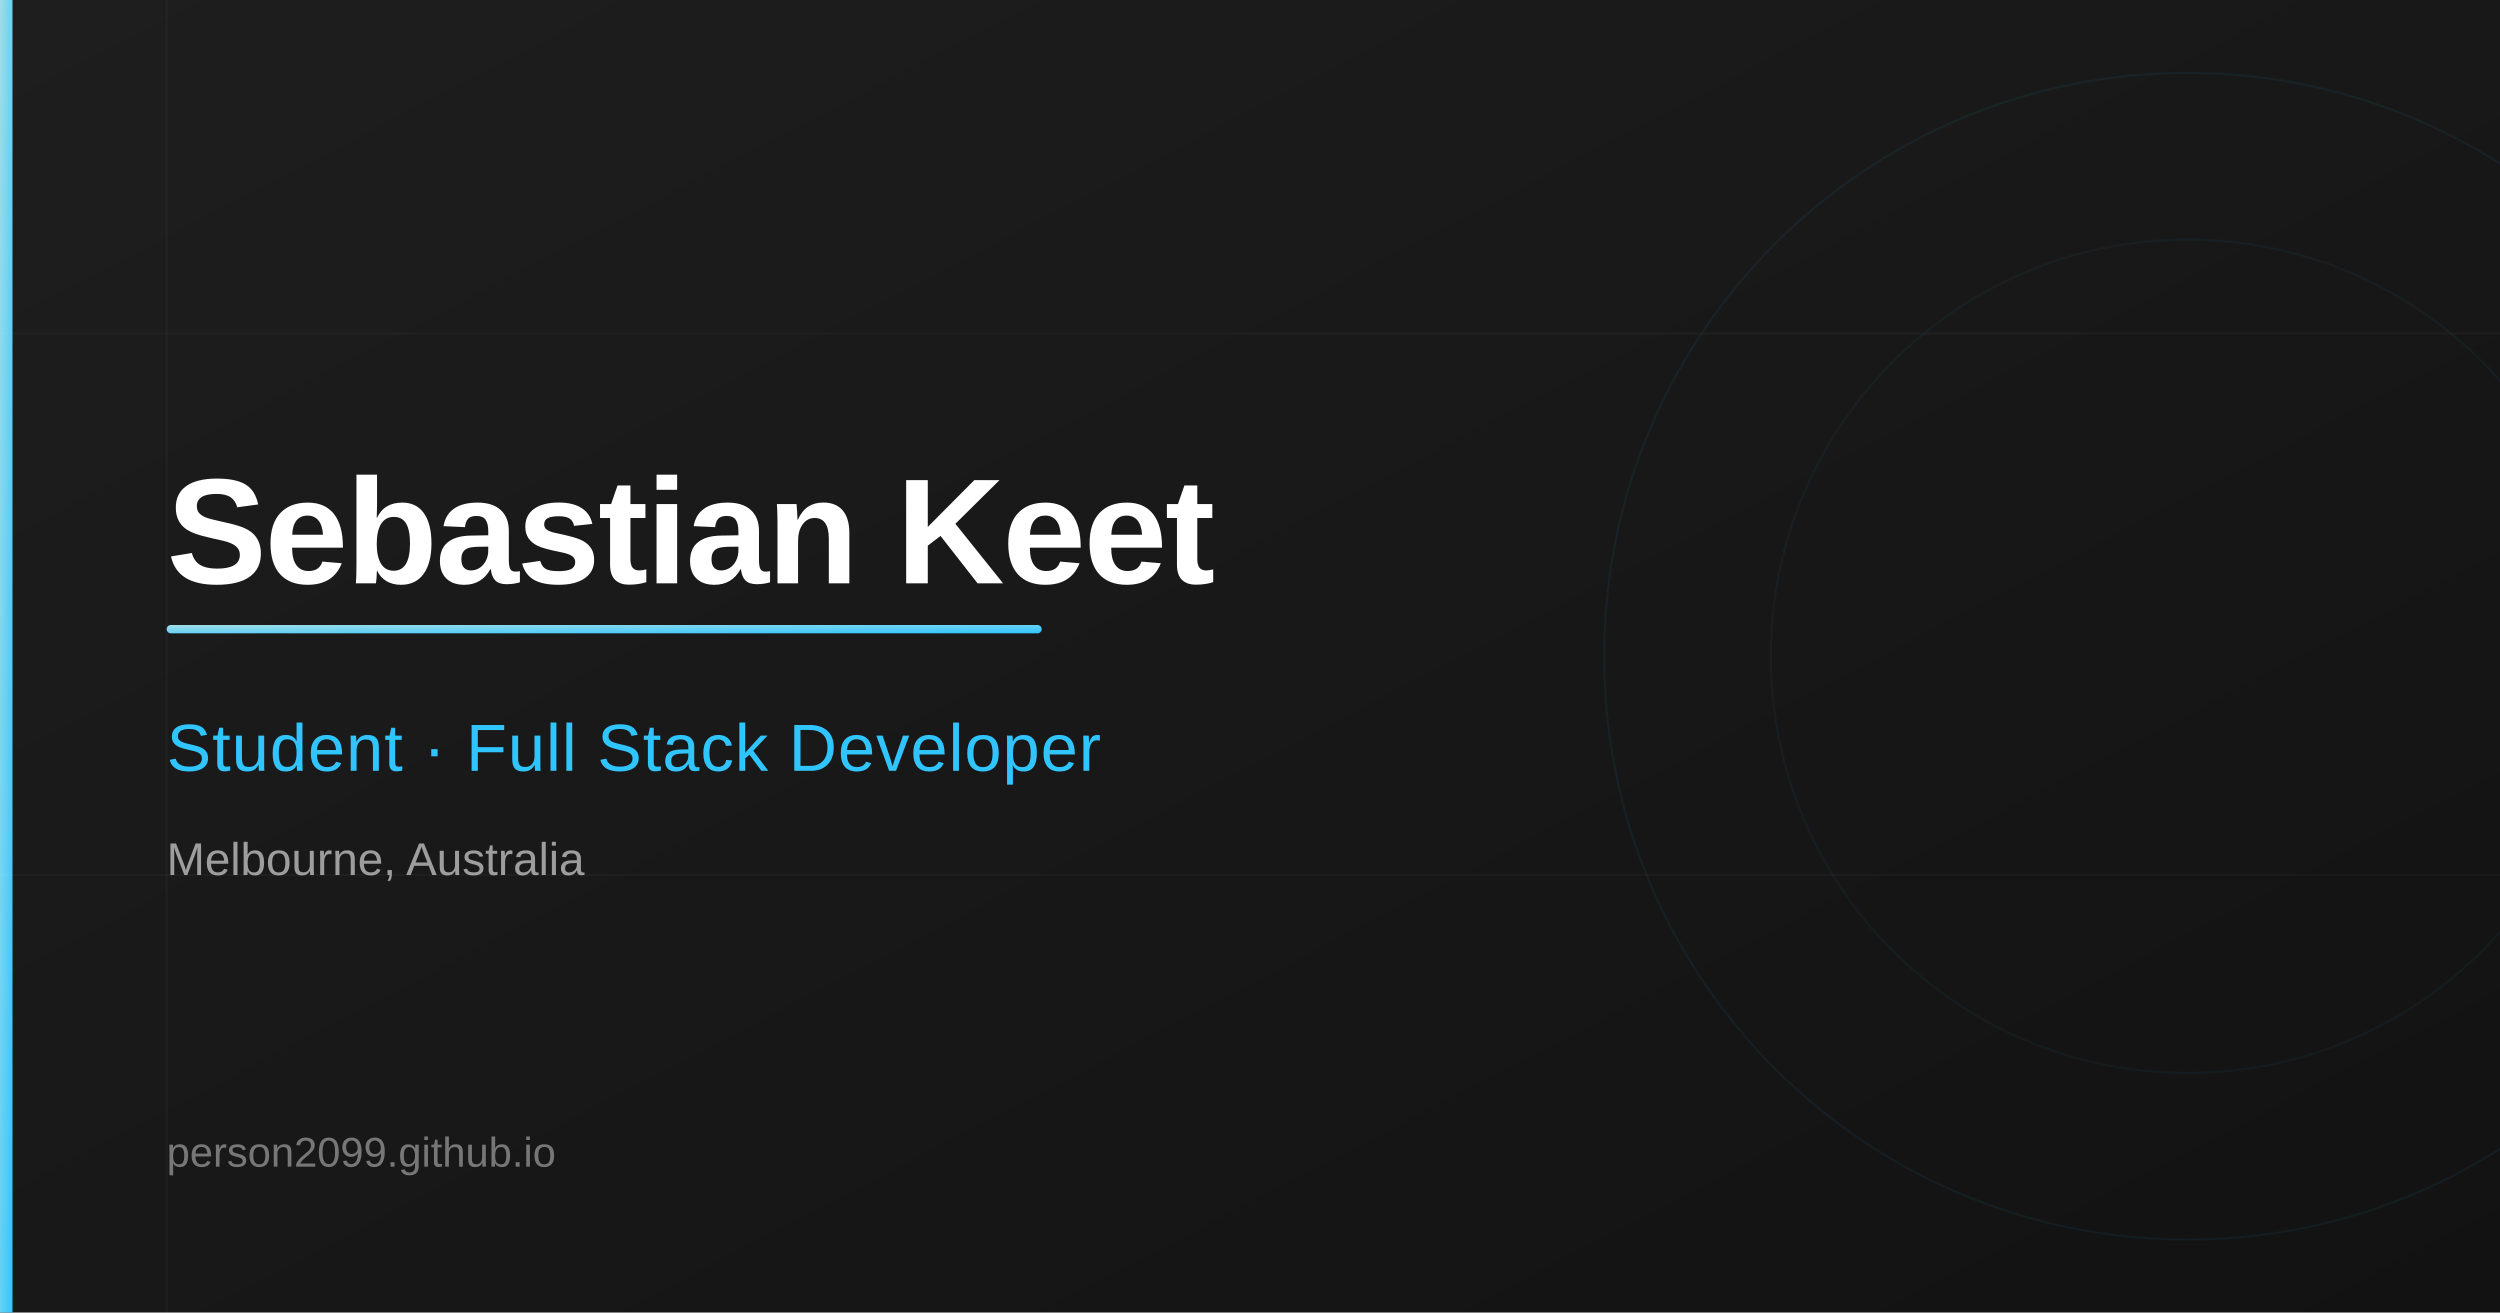
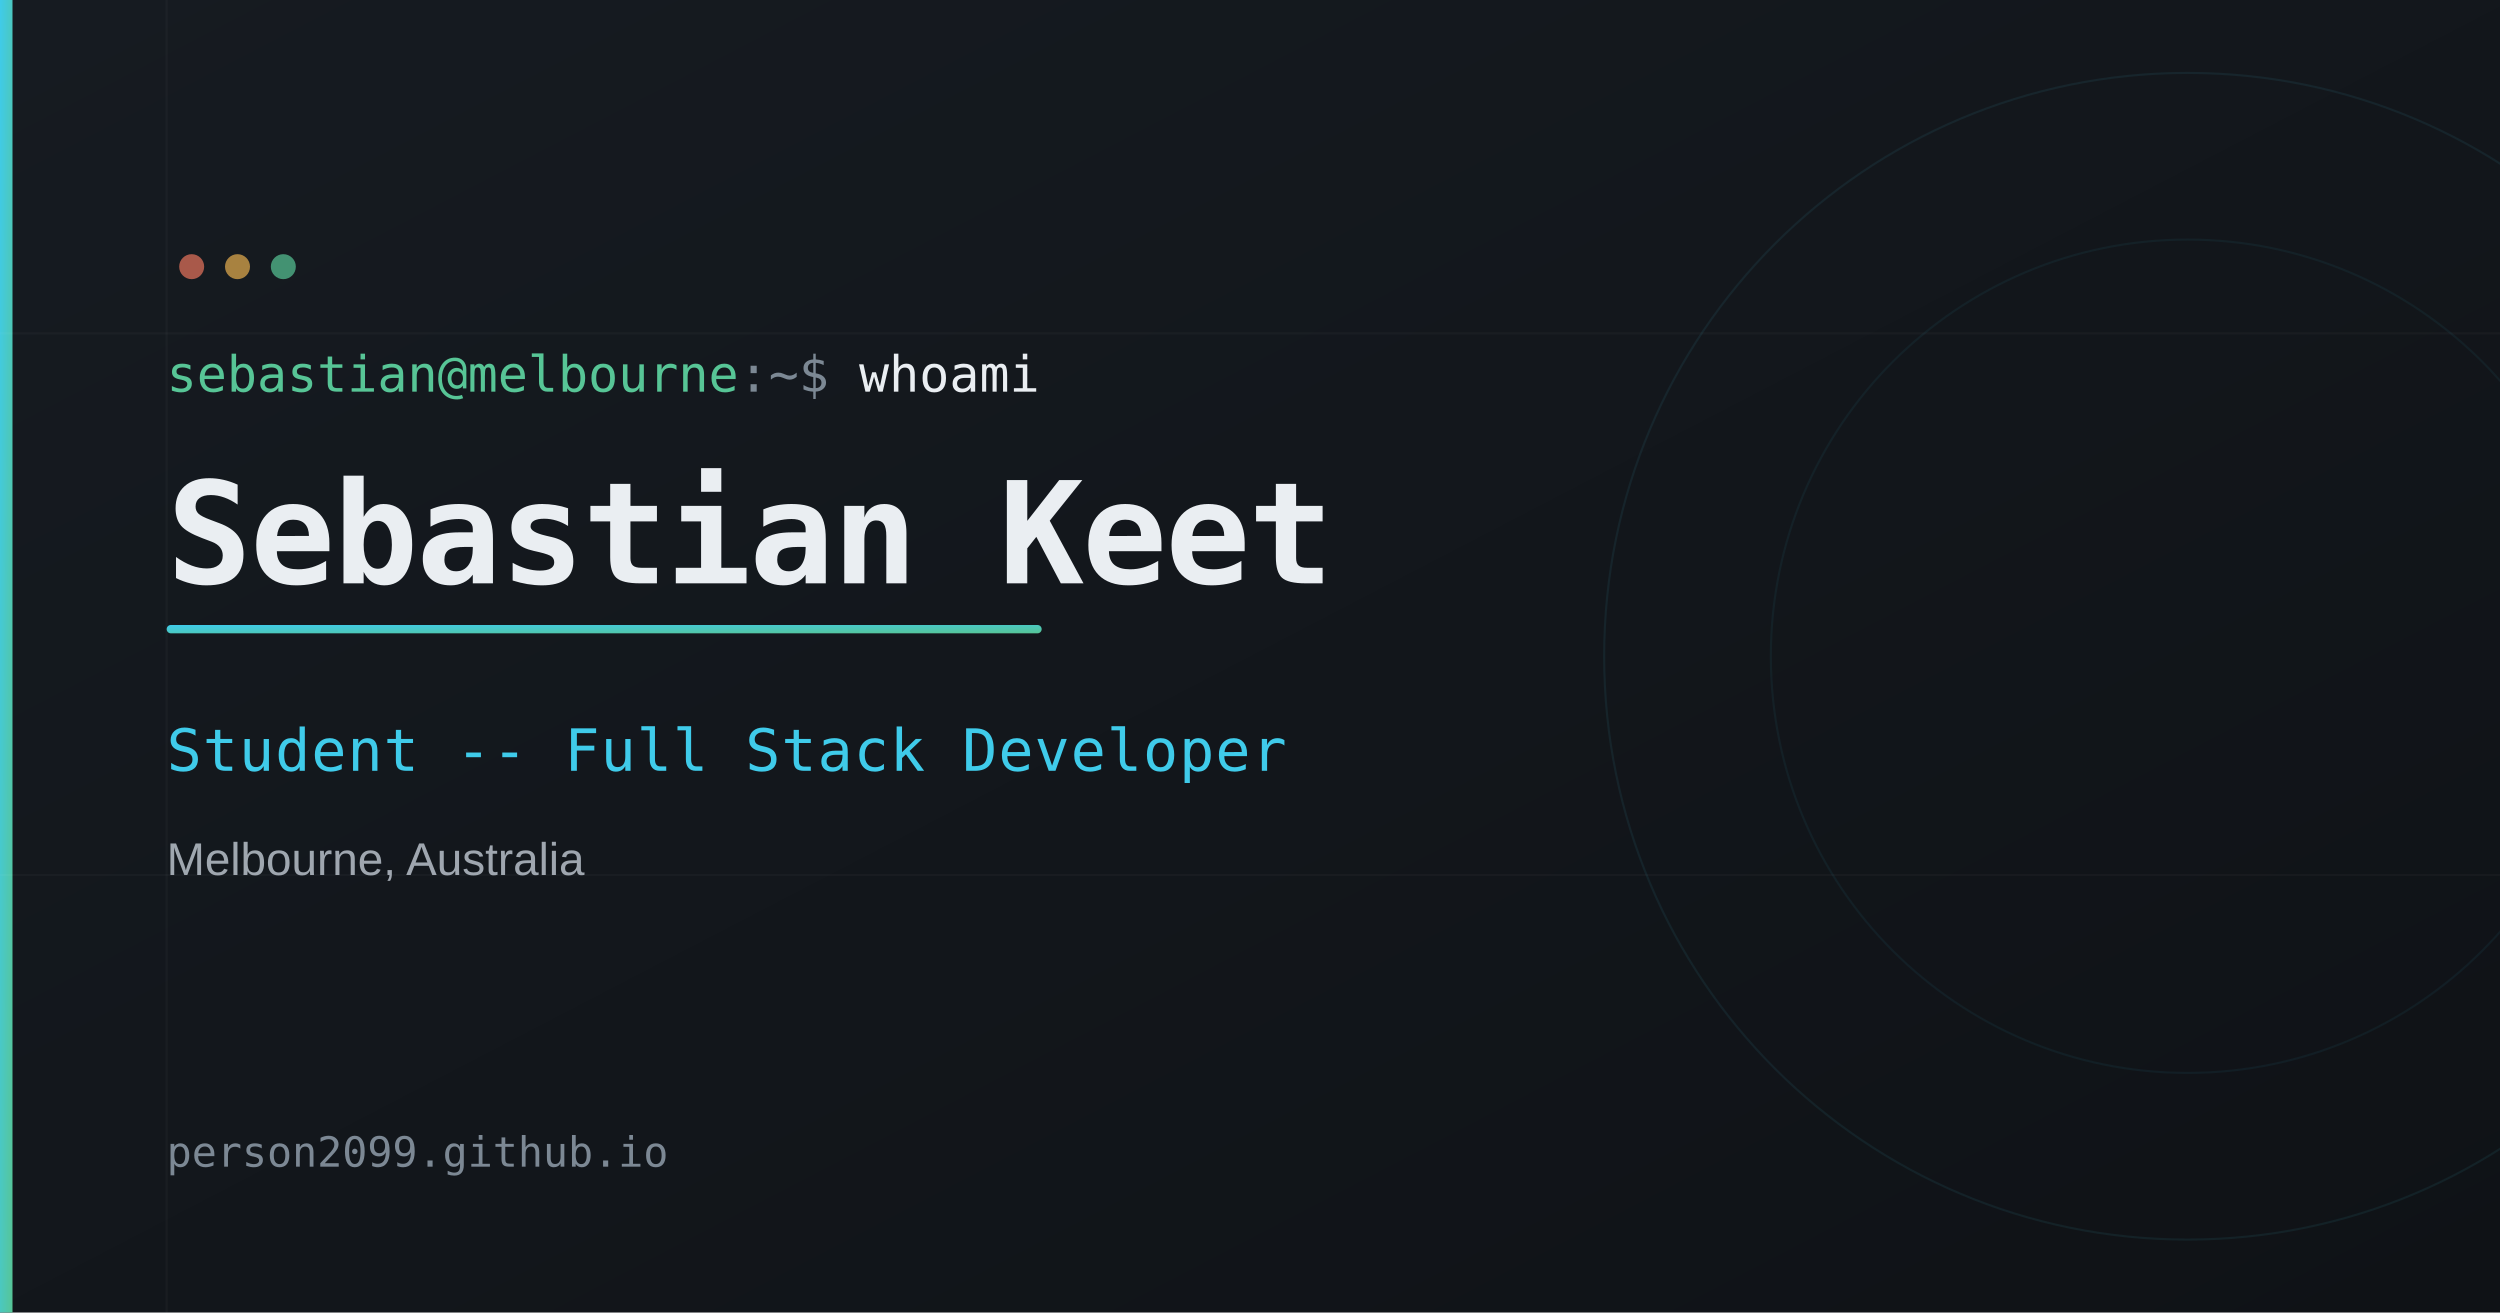
<svg xmlns="http://www.w3.org/2000/svg" width="1200" height="630" viewBox="0 0 1200 630">
  <defs>
    <linearGradient id="accent" x1="0%" y1="0%" x2="100%" y2="100%">
-       <stop offset="0%" style="stop-color:#A0DDE6;stop-opacity:1" />
-       <stop offset="100%" style="stop-color:#30C5FF;stop-opacity:1" />
+       <stop offset="0%" style="stop-color:#3FCBEA;stop-opacity:1" />
+       <stop offset="100%" style="stop-color:#57C596;stop-opacity:1" />
    </linearGradient>
    <linearGradient id="bg" x1="0%" y1="0%" x2="100%" y2="100%">
-       <stop offset="0%" style="stop-color:#1e1e1f;stop-opacity:1" />
-       <stop offset="100%" style="stop-color:#121212;stop-opacity:1" />
+       <stop offset="0%" style="stop-color:#161B21;stop-opacity:1" />
+       <stop offset="100%" style="stop-color:#0F1216;stop-opacity:1" />
    </linearGradient>
  </defs>
  <rect width="1200" height="630" fill="url(#bg)" />
  <rect x="0" y="0" width="6" height="630" fill="url(#accent)" />
  <line x1="80" y1="0" x2="80" y2="630" stroke="#ffffff" stroke-opacity="0.03" stroke-width="1" />
  <line x1="0" y1="160" x2="1200" y2="160" stroke="#ffffff" stroke-opacity="0.03" stroke-width="1" />
  <line x1="0" y1="420" x2="1200" y2="420" stroke="#ffffff" stroke-opacity="0.03" stroke-width="1" />
-   <circle cx="1050" cy="315" r="280" fill="none" stroke="#30C5FF" stroke-opacity="0.06" stroke-width="1" />
-   <circle cx="1050" cy="315" r="200" fill="none" stroke="#30C5FF" stroke-opacity="0.05" stroke-width="1" />
-   <text x="80" y="280" font-family="'Poppins', 'Helvetica Neue', Arial, sans-serif" font-size="72" font-weight="600" fill="#ffffff" letter-spacing="-1">Sebastian Keet</text>
+   <circle cx="1050" cy="315" r="280" fill="none" stroke="#3FCBEA" stroke-opacity="0.08" stroke-width="1" />
+   <circle cx="1050" cy="315" r="200" fill="none" stroke="#3FCBEA" stroke-opacity="0.06" stroke-width="1" />
+   <circle cx="92" cy="128" r="6" fill="#E8735C" opacity="0.7" />
+   <circle cx="114" cy="128" r="6" fill="#E7AE4E" opacity="0.7" />
+   <circle cx="136" cy="128" r="6" fill="#57C596" opacity="0.7" />
+   <text x="80" y="188" font-family="'IBM Plex Mono', 'SFMono-Regular', monospace" font-size="24" fill="#57C596">sebastian@melbourne<tspan fill="#7C8894">:~$</tspan>
+     <tspan fill="#EAEEF2">whoami</tspan>
+   </text>
+   <text x="80" y="280" font-family="'IBM Plex Mono', 'SFMono-Regular', monospace" font-size="68" font-weight="600" fill="#EAEEF2" letter-spacing="-1">Sebastian Keet</text>
  <rect x="80" y="300" width="420" height="4" rx="2" fill="url(#accent)" />
-   <text x="80" y="370" font-family="'Poppins', 'Helvetica Neue', Arial, sans-serif" font-size="32" font-weight="400" fill="#30C5FF" letter-spacing="0.5">Student · Full Stack Developer</text>
-   <text x="80" y="420" font-family="'Poppins', 'Helvetica Neue', Arial, sans-serif" font-size="22" font-weight="300" fill="#d6d6d6" opacity="0.7">Melbourne, Australia</text>
-   <text x="80" y="560" font-family="'Poppins', 'Helvetica Neue', Arial, sans-serif" font-size="20" font-weight="300" fill="#d6d6d6" opacity="0.5">person2099.github.io</text>
+   <text x="80" y="370" font-family="'IBM Plex Mono', 'SFMono-Regular', monospace" font-size="28" font-weight="500" fill="#3FCBEA" letter-spacing="0.5">Student -- Full Stack Developer</text>
+   <text x="80" y="420" font-family="'IBM Plex Sans', 'Helvetica Neue', Arial, sans-serif" font-size="22" font-weight="400" fill="#B7C0C9" opacity="0.85">Melbourne, Australia</text>
+   <text x="80" y="560" font-family="'IBM Plex Mono', 'SFMono-Regular', monospace" font-size="20" font-weight="400" fill="#7C8894">person2099.github.io</text>
</svg>
